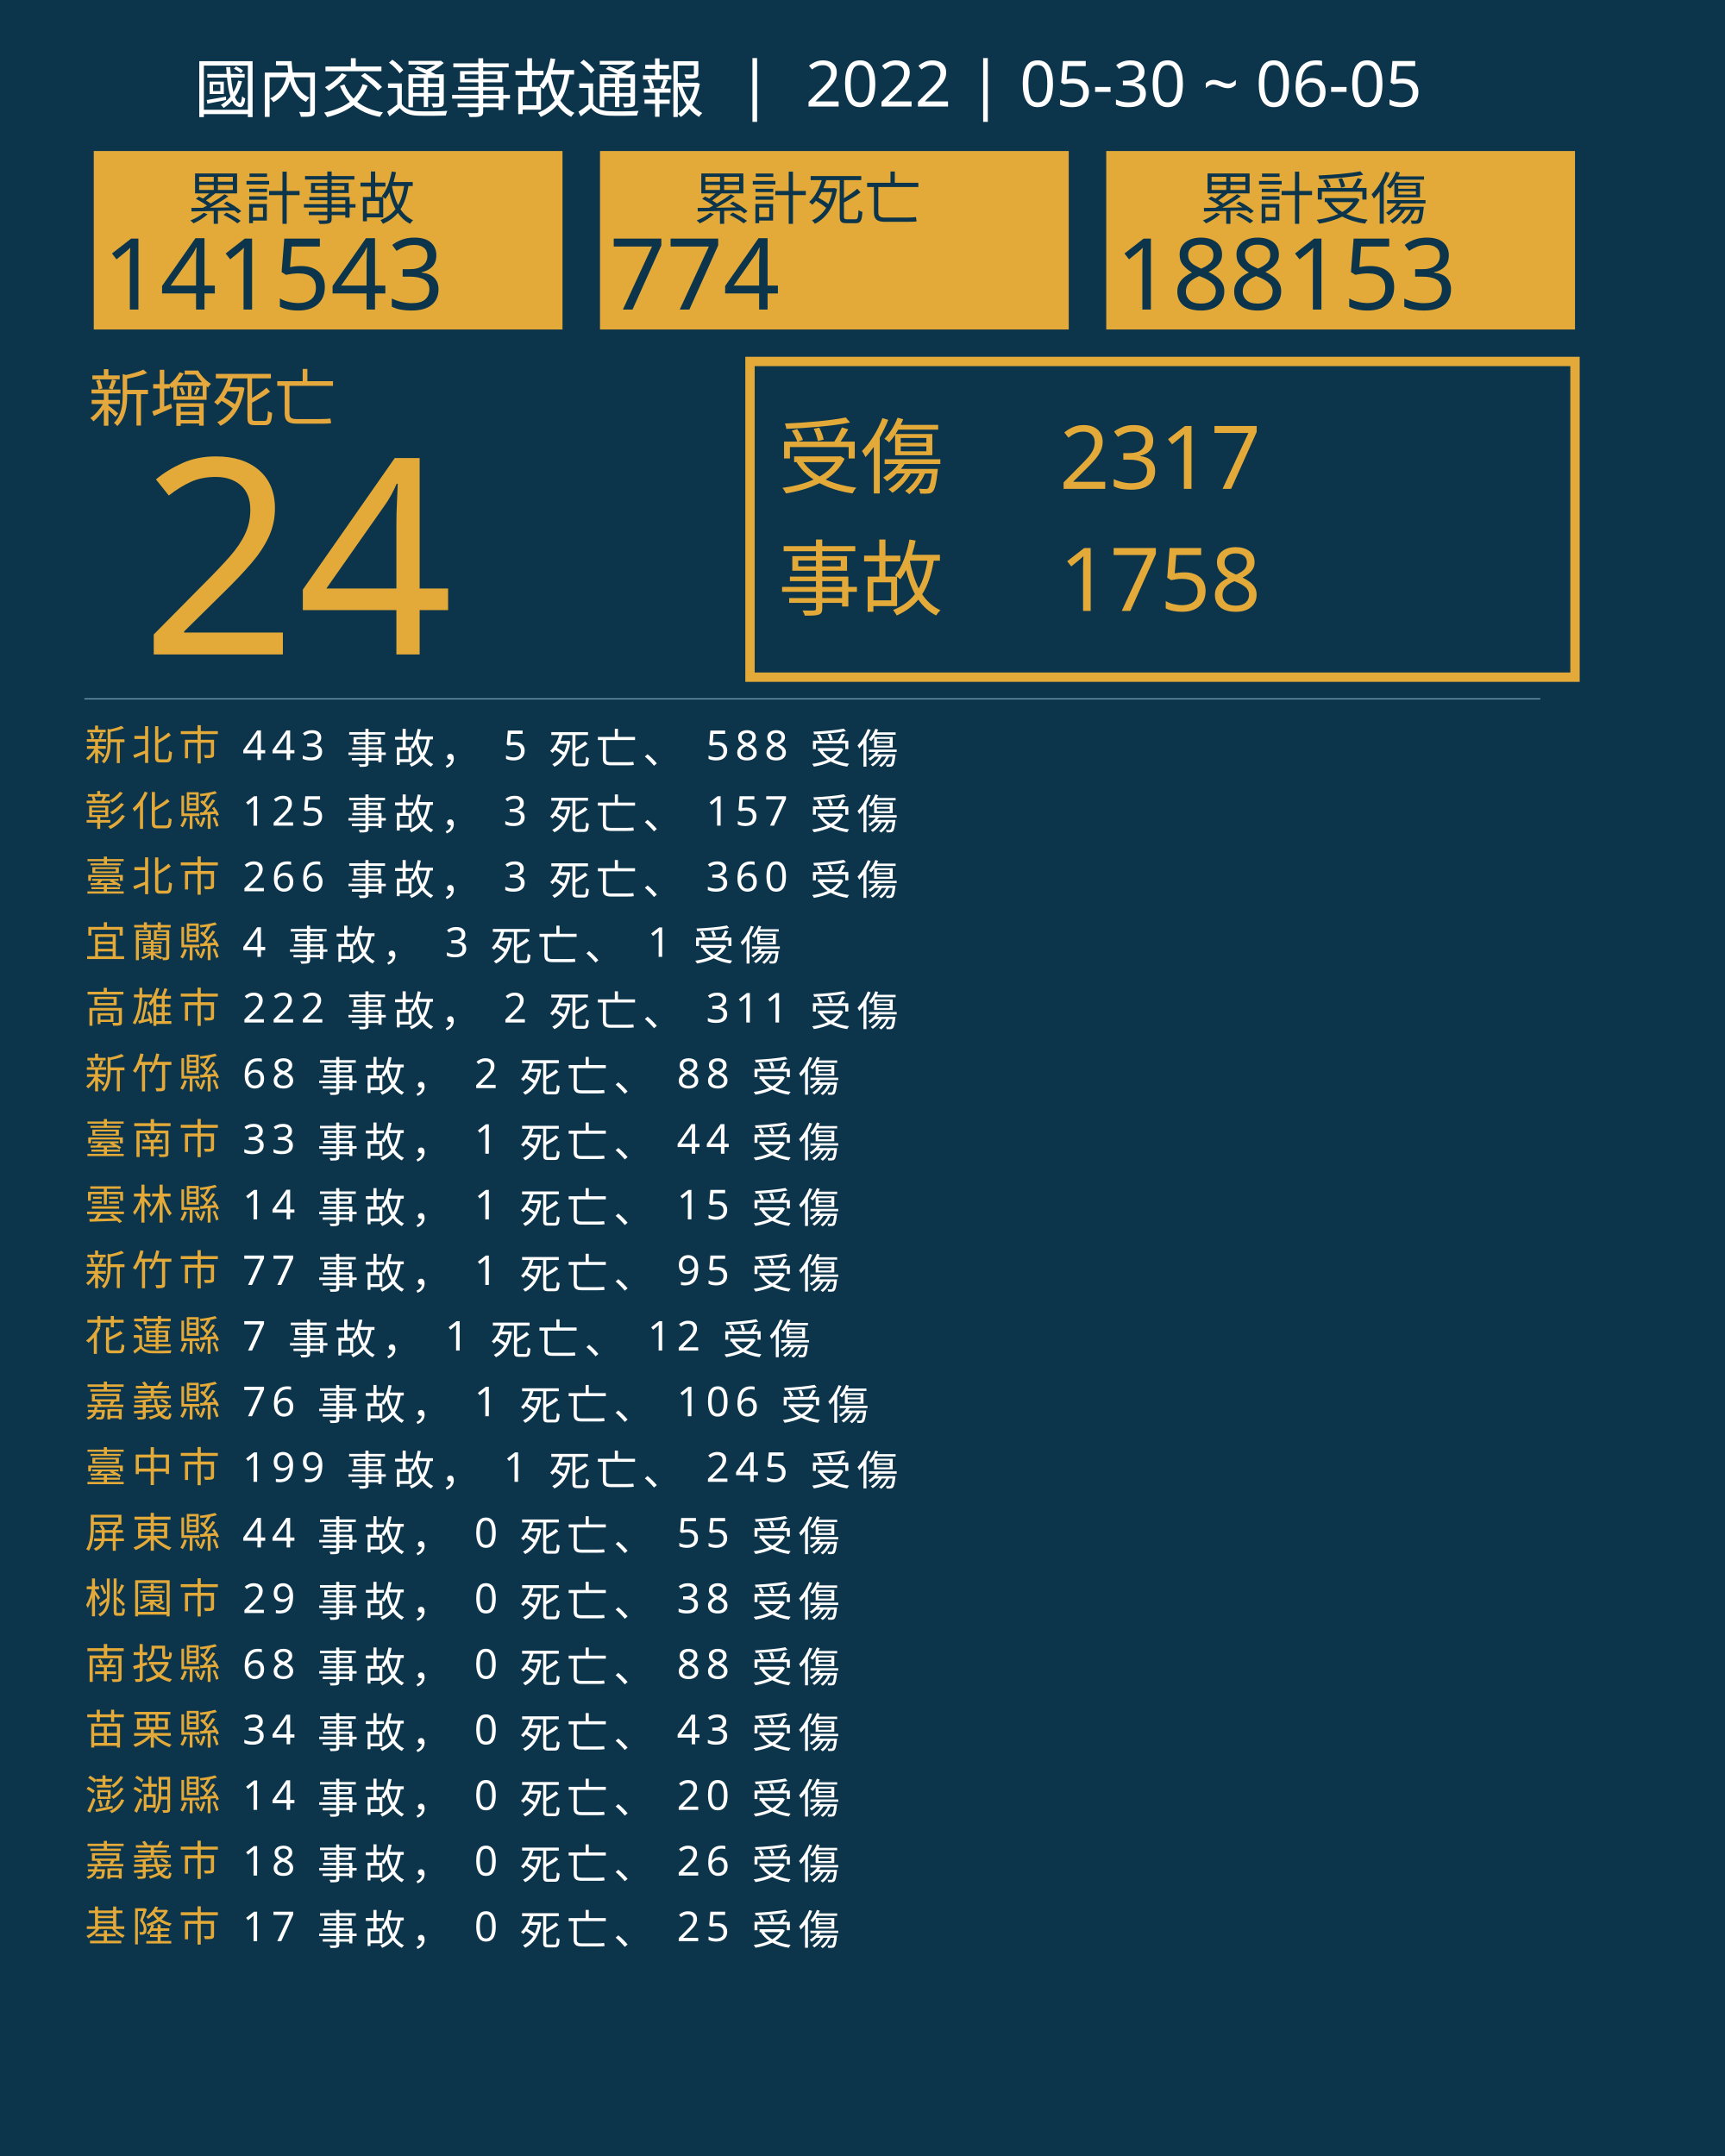
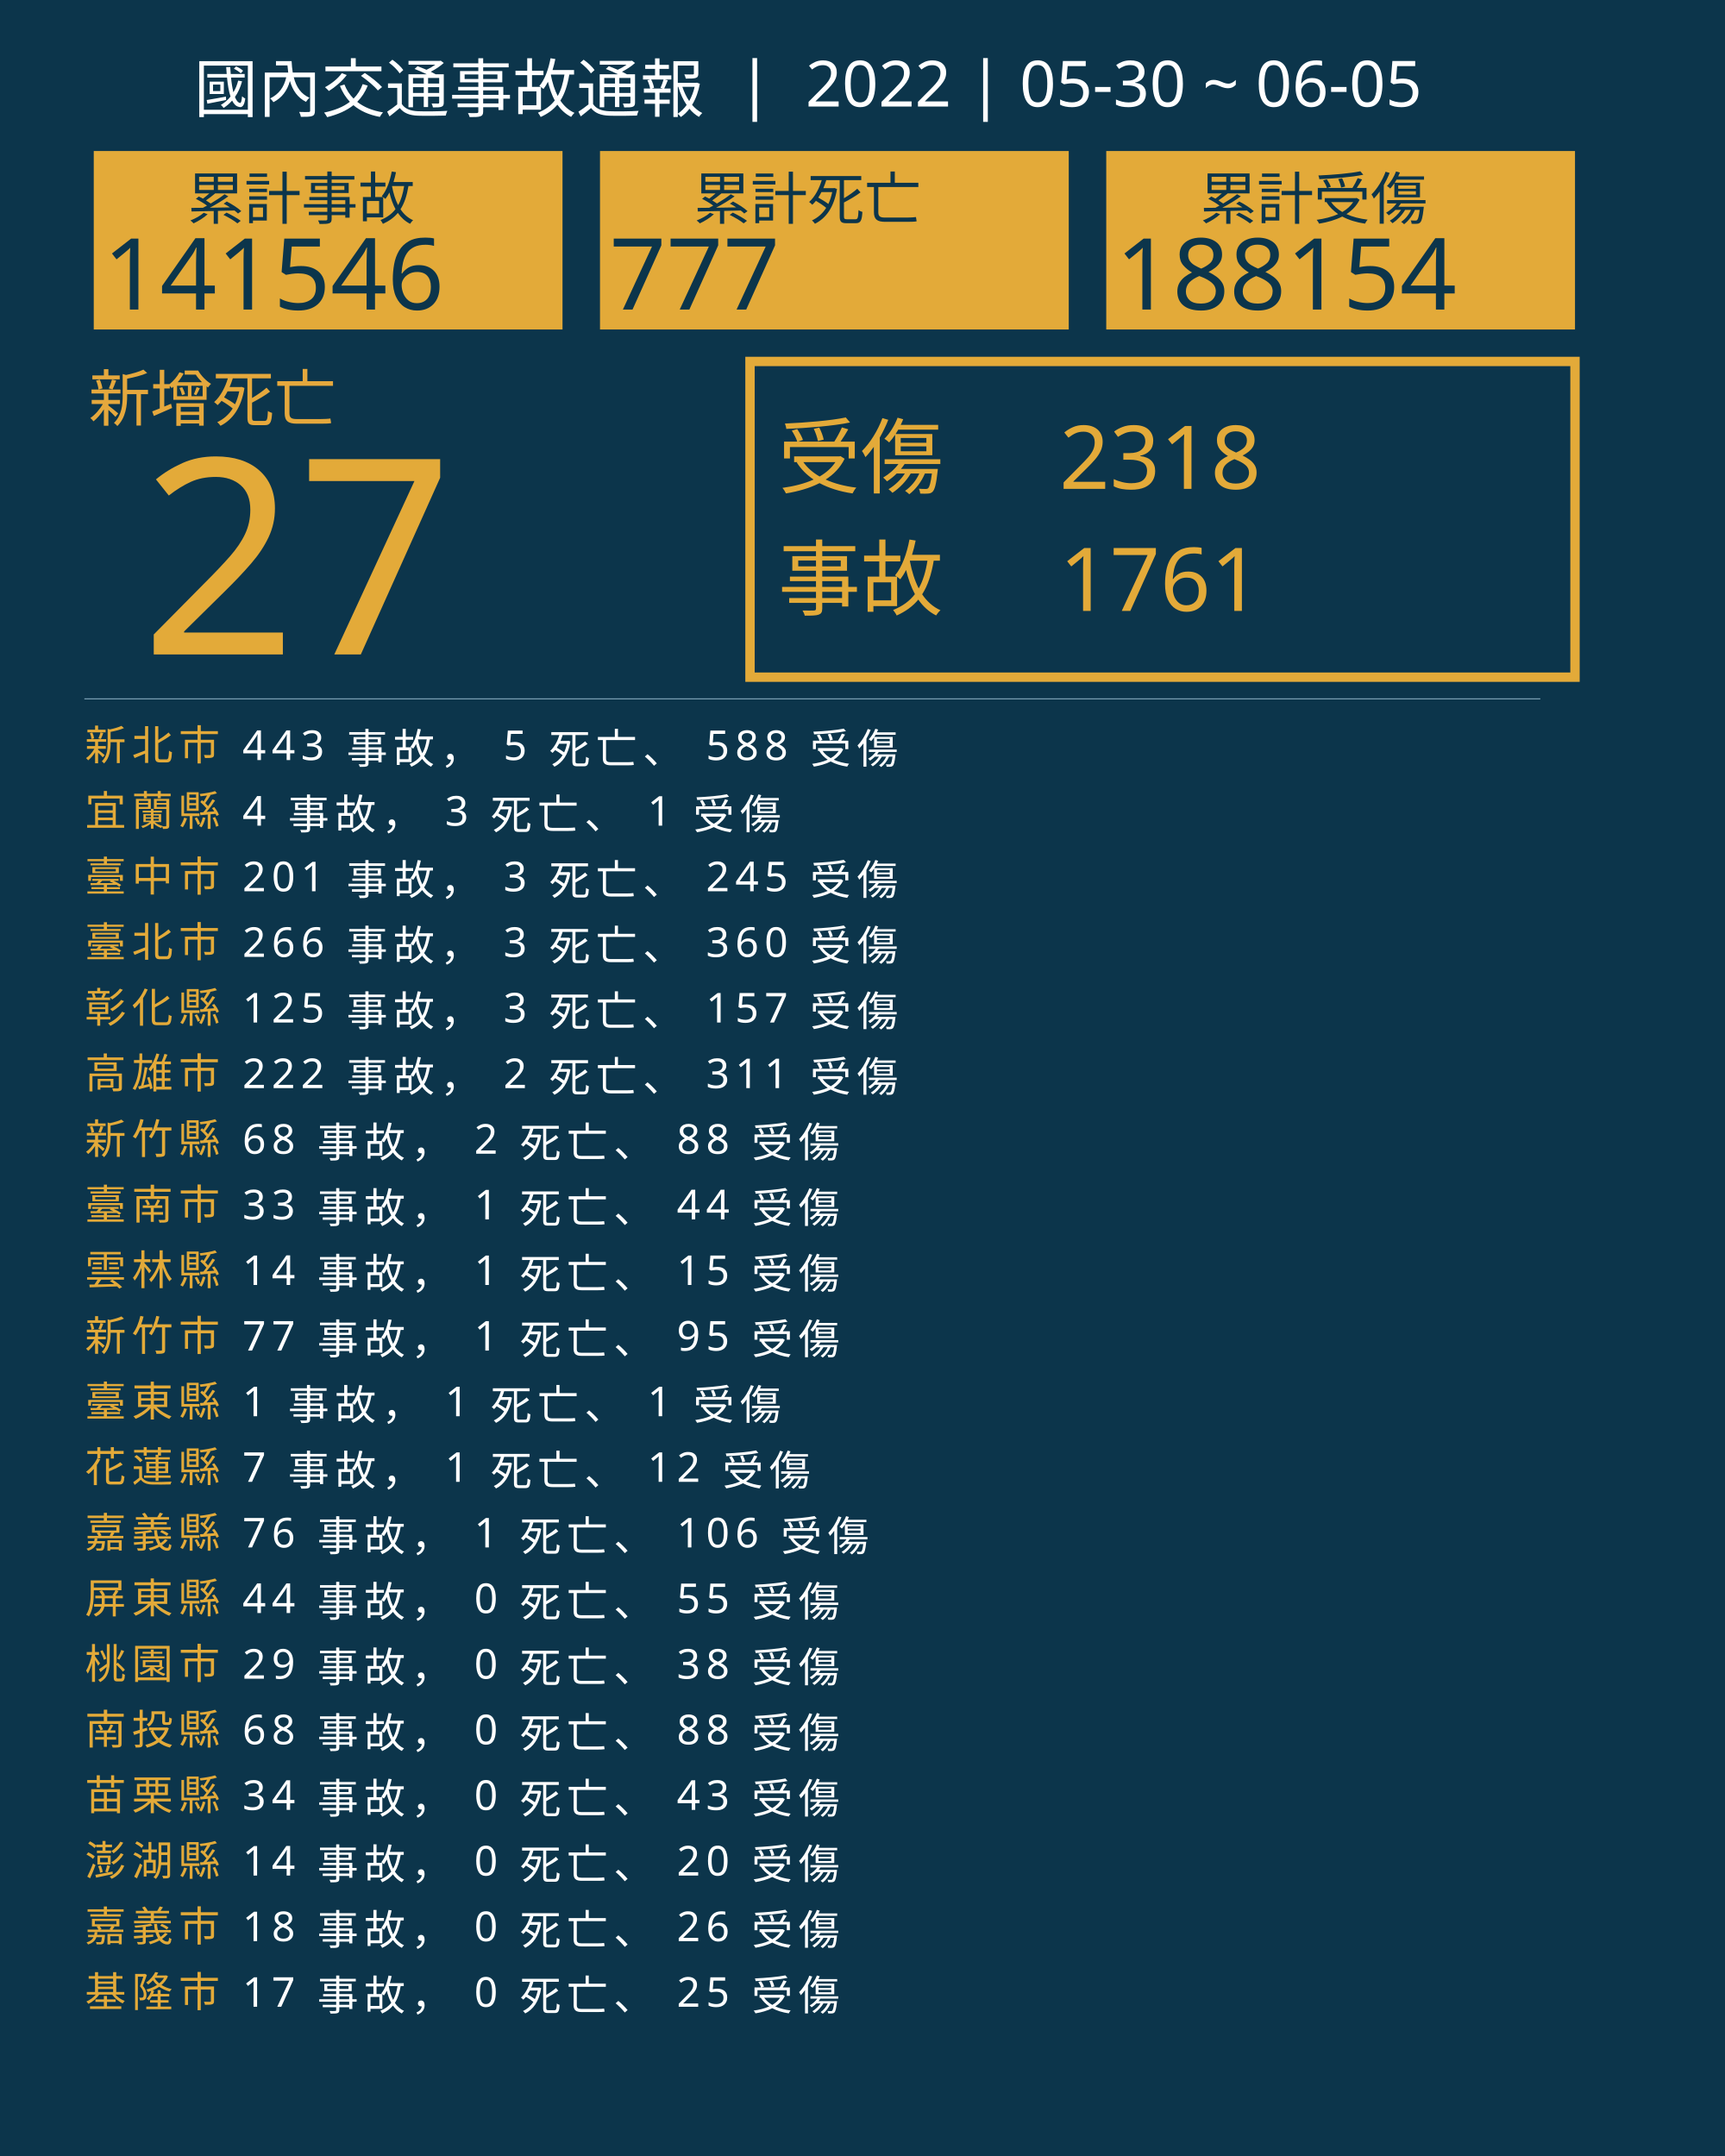
<svg xmlns="http://www.w3.org/2000/svg" version="1.1" id="圖層_1" x="0px" y="0px" viewBox="0 0 1840 2300" style="enable-background:new 0 0 1840 2300;" xml:space="preserve">
  <style type="text/css">
	.st0{fill:#0C354B;}
	.st1{fill:#E5A83D;}
	.st2{font-family:'NotoSansCJKtc-Bold-B5pc-H';}
	.st3{font-size:66px;}
	.st4{fill:#E3AA39;}
	.st5{font-family:'Arial-BoldMT';}
	.st6{font-size:291.776px;}
	.st7{fill:none;stroke:#E3AA39;stroke-miterlimit:10;stroke-width:10;}
	.st8{font-family:'NotoSansCJKtc-Light-B5pc-H';}
	.st9{font-size:88px;}
	.st10{font-family:'NotoSansCJKtc-Medium-B5pc-H';}
	.st11{font-size:94px;}
	.st12{fill:none;stroke:#8AAFC1;stroke-miterlimit:10;}
	.st13{font-size:60.649px;}
	.st14{font-size:106px;}
	.st15{fill:none;}
	.st16{font-size:44px;}
	.st17{letter-spacing:6;}
	.st18{fill:#FFFFFF;}
	.st19{letter-spacing:1;}
	.st20{font-size:68px;}
</style>
  <rect class="st0" width="1840" height="2300" />
  <text transform="matrix(1 0 0 1 94.5001 449.017)" class="st1 st2 st3">新增死亡</text>
  <g>
-     <text transform="matrix(1 0 0 1 150 698.1412)" class="st4 st5 st6">24</text>
+     <text transform="matrix(1 0 0 1 150 698.1412)" class="st4 st5 st6">27</text>
  </g>
  <g>
    <rect x="800" y="385.6" class="st7" width="880" height="336.8" />
    <g>
      <text transform="matrix(1 0 0 1 830 519.593)" class="st4 st8 st9">受傷</text>
-       <text transform="matrix(1 0 0 1 1130 521.5084)" class="st4 st10 st11">2317</text>
-       <text transform="matrix(1 0 0 1 1130 651.7274)" class="st4 st10 st11">1758</text>
+       <text transform="matrix(1 0 0 1 1130 521.5084)" class="st4 st10 st11">2318</text>
+       <text transform="matrix(1 0 0 1 1130 651.7274)" class="st4 st10 st11">1761</text>
      <text transform="matrix(1 0 0 1 830 649.4965)" class="st4 st8 st9">事故</text>
    </g>
  </g>
  <line class="st12" x1="90" y1="745.5" x2="1643" y2="745.5" />
  <g>
    <g>
      <rect x="100" y="161.1" class="st4" width="500" height="190.4" />
      <g>
        <text transform="matrix(1 0 0 1 200 233.9079)" class="st0 st10 st13">累計事故</text>
        <g>
-           <text transform="matrix(1 0 0 1 110 330.2121)" class="st0 st5 st14">141543</text>
+           <text transform="matrix(1 0 0 1 110 330.2121)" class="st0 st5 st14">141546</text>
        </g>
      </g>
    </g>
    <g>
      <rect x="640" y="161.1" class="st4" width="500" height="190.4" />
      <g>
        <text transform="matrix(1 0 0 1 740 233.908)" class="st0 st10 st13">累計死亡</text>
        <g>
-           <text transform="matrix(1 0 0 1 650 330.2122)" class="st0 st5 st14">774</text>
+           <text transform="matrix(1 0 0 1 650 330.2122)" class="st0 st5 st14">777</text>
        </g>
      </g>
    </g>
    <g>
      <rect x="1180" y="161.1" class="st4" width="500" height="190.4" />
      <g>
        <text transform="matrix(1 0 0 1 1280 233.908)" class="st0 st10 st13">累計受傷</text>
        <g>
-           <text transform="matrix(1 0 0 1 1190 330.2122)" class="st0 st5 st14">188153</text>
+           <text transform="matrix(1 0 0 1 1190 330.2122)" class="st0 st5 st14">188154</text>
        </g>
      </g>
    </g>
  </g>
  <rect x="90.6" y="772.1" class="st15" width="1141.8" height="314.8" />
  <text transform="matrix(1 0 0 1 90.5591 810.7965)">
    <tspan x="0" y="0" class="st4 st10 st16 st17">新北市</tspan>
    <tspan x="150.6" y="0" class="st18 st10 st16 st17"> 443 事故， 5 死亡、 588 受傷</tspan>
-     <tspan x="0" y="70" class="st4 st10 st16 st17">彰化縣</tspan>
-     <tspan x="150.6" y="70" class="st18 st10 st16 st17"> 125 事故， 3 死亡、 157 受傷</tspan>
-     <tspan x="0" y="140" class="st4 st10 st16 st17">臺北市</tspan>
-     <tspan x="150.6" y="140" class="st18 st10 st16 st17"> 266 事故， 3 死亡、 360 受傷</tspan>
-     <tspan x="0" y="210" class="st4 st10 st16 st17">宜蘭縣</tspan>
-     <tspan x="150.6" y="210" class="st18 st10 st16 st17"> 4 事故， 3 死亡、 1 受傷</tspan>
-     <tspan x="0" y="280" class="st4 st10 st16 st17">高雄市</tspan>
-     <tspan x="150.6" y="280" class="st18 st10 st16 st17"> 222 事故， 2 死亡、 311 受傷</tspan>
-     <tspan x="0" y="350" class="st4 st10 st16 st17">新竹縣</tspan>
-     <tspan x="150.6" y="350" class="st18 st10 st16 st17"> 68 事故， 2 死亡、 88 受傷</tspan>
-     <tspan x="0" y="420" class="st4 st10 st16 st17">臺南市</tspan>
-     <tspan x="150.6" y="420" class="st18 st10 st16 st17"> 33 事故， 1 死亡、 44 受傷</tspan>
-     <tspan x="0" y="490" class="st4 st10 st16 st17">雲林縣</tspan>
-     <tspan x="150.6" y="490" class="st18 st10 st16 st17"> 14 事故， 1 死亡、 15 受傷</tspan>
-     <tspan x="0" y="560" class="st4 st10 st16 st17">新竹市</tspan>
-     <tspan x="150.6" y="560" class="st18 st10 st16 st17"> 77 事故， 1 死亡、 95 受傷</tspan>
-     <tspan x="0" y="630" class="st4 st10 st16 st17">花蓮縣</tspan>
-     <tspan x="150.6" y="630" class="st18 st10 st16 st17"> 7 事故， 1 死亡、 12 受傷</tspan>
-     <tspan x="0" y="700" class="st4 st10 st16 st17">嘉義縣</tspan>
-     <tspan x="150.6" y="700" class="st18 st10 st16 st17"> 76 事故， 1 死亡、 106 受傷</tspan>
-     <tspan x="0" y="770" class="st4 st10 st16 st17">臺中市</tspan>
-     <tspan x="150.6" y="770" class="st18 st10 st16 st17"> 199 事故， 1 死亡、 245 受傷</tspan>
-     <tspan x="0" y="840" class="st4 st10 st16 st17">屏東縣</tspan>
-     <tspan x="150.6" y="840" class="st18 st10 st16 st17"> 44 事故， 0 死亡、 55 受傷</tspan>
-     <tspan x="0" y="910" class="st4 st10 st16 st17">桃園市</tspan>
-     <tspan x="150.6" y="910" class="st18 st10 st16 st17"> 29 事故， 0 死亡、 38 受傷</tspan>
-     <tspan x="0" y="980" class="st4 st10 st16 st17">南投縣</tspan>
-     <tspan x="150.6" y="980" class="st18 st10 st16 st17"> 68 事故， 0 死亡、 88 受傷</tspan>
-     <tspan x="0" y="1050" class="st4 st10 st16 st17">苗栗縣</tspan>
-     <tspan x="150.6" y="1050" class="st18 st10 st16 st17"> 34 事故， 0 死亡、 43 受傷</tspan>
-     <tspan x="0" y="1120" class="st4 st10 st16 st17">澎湖縣</tspan>
-     <tspan x="150.6" y="1120" class="st18 st10 st16 st17"> 14 事故， 0 死亡、 20 受傷</tspan>
-     <tspan x="0" y="1190" class="st4 st10 st16 st17">嘉義市</tspan>
-     <tspan x="150.6" y="1190" class="st18 st10 st16 st17"> 18 事故， 0 死亡、 26 受傷</tspan>
-     <tspan x="0" y="1260" class="st4 st10 st16 st17">基隆市</tspan>
-     <tspan x="150.6" y="1260" class="st18 st10 st16 st17"> 17 事故， 0 死亡、 25 受傷</tspan>
+     <tspan x="0" y="70" class="st4 st10 st16 st17">宜蘭縣</tspan>
+     <tspan x="150.6" y="70" class="st18 st10 st16 st17"> 4 事故， 3 死亡、 1 受傷</tspan>
+     <tspan x="0" y="140" class="st4 st10 st16 st17">臺中市</tspan>
+     <tspan x="150.6" y="140" class="st18 st10 st16 st17"> 201 事故， 3 死亡、 245 受傷</tspan>
+     <tspan x="0" y="210" class="st4 st10 st16 st17">臺北市</tspan>
+     <tspan x="150.6" y="210" class="st18 st10 st16 st17"> 266 事故， 3 死亡、 360 受傷</tspan>
+     <tspan x="0" y="280" class="st4 st10 st16 st17">彰化縣</tspan>
+     <tspan x="150.6" y="280" class="st18 st10 st16 st17"> 125 事故， 3 死亡、 157 受傷</tspan>
+     <tspan x="0" y="350" class="st4 st10 st16 st17">高雄市</tspan>
+     <tspan x="150.6" y="350" class="st18 st10 st16 st17"> 222 事故， 2 死亡、 311 受傷</tspan>
+     <tspan x="0" y="420" class="st4 st10 st16 st17">新竹縣</tspan>
+     <tspan x="150.6" y="420" class="st18 st10 st16 st17"> 68 事故， 2 死亡、 88 受傷</tspan>
+     <tspan x="0" y="490" class="st4 st10 st16 st17">臺南市</tspan>
+     <tspan x="150.6" y="490" class="st18 st10 st16 st17"> 33 事故， 1 死亡、 44 受傷</tspan>
+     <tspan x="0" y="560" class="st4 st10 st16 st17">雲林縣</tspan>
+     <tspan x="150.6" y="560" class="st18 st10 st16 st17"> 14 事故， 1 死亡、 15 受傷</tspan>
+     <tspan x="0" y="630" class="st4 st10 st16 st17">新竹市</tspan>
+     <tspan x="150.6" y="630" class="st18 st10 st16 st17"> 77 事故， 1 死亡、 95 受傷</tspan>
+     <tspan x="0" y="700" class="st4 st10 st16 st17">臺東縣</tspan>
+     <tspan x="150.6" y="700" class="st18 st10 st16 st17"> 1 事故， 1 死亡、 1 受傷</tspan>
+     <tspan x="0" y="770" class="st4 st10 st16 st17">花蓮縣</tspan>
+     <tspan x="150.6" y="770" class="st18 st10 st16 st17"> 7 事故， 1 死亡、 12 受傷</tspan>
+     <tspan x="0" y="840" class="st4 st10 st16 st17">嘉義縣</tspan>
+     <tspan x="150.6" y="840" class="st18 st10 st16 st17"> 76 事故， 1 死亡、 106 受傷</tspan>
+     <tspan x="0" y="910" class="st4 st10 st16 st17">屏東縣</tspan>
+     <tspan x="150.6" y="910" class="st18 st10 st16 st17"> 44 事故， 0 死亡、 55 受傷</tspan>
+     <tspan x="0" y="980" class="st4 st10 st16 st17">桃園市</tspan>
+     <tspan x="150.6" y="980" class="st18 st10 st16 st17"> 29 事故， 0 死亡、 38 受傷</tspan>
+     <tspan x="0" y="1050" class="st4 st10 st16 st17">南投縣</tspan>
+     <tspan x="150.6" y="1050" class="st18 st10 st16 st17"> 68 事故， 0 死亡、 88 受傷</tspan>
+     <tspan x="0" y="1120" class="st4 st10 st16 st17">苗栗縣</tspan>
+     <tspan x="150.6" y="1120" class="st18 st10 st16 st17"> 34 事故， 0 死亡、 43 受傷</tspan>
+     <tspan x="0" y="1190" class="st4 st10 st16 st17">澎湖縣</tspan>
+     <tspan x="150.6" y="1190" class="st18 st10 st16 st17"> 14 事故， 0 死亡、 20 受傷</tspan>
+     <tspan x="0" y="1260" class="st4 st10 st16 st17">嘉義市</tspan>
+     <tspan x="150.6" y="1260" class="st18 st10 st16 st17"> 18 事故， 0 死亡、 26 受傷</tspan>
+     <tspan x="0" y="1330" class="st4 st10 st16 st17">基隆市</tspan>
+     <tspan x="150.6" y="1330" class="st18 st10 st16 st17"> 17 事故， 0 死亡、 25 受傷</tspan>
  </text>
  <text transform="matrix(1 0 0 1 207 119.2712)" class="st18 st8 st20">國內交通事故通報  |  2022 | 05-30 ~ 06-05</text>
</svg>
